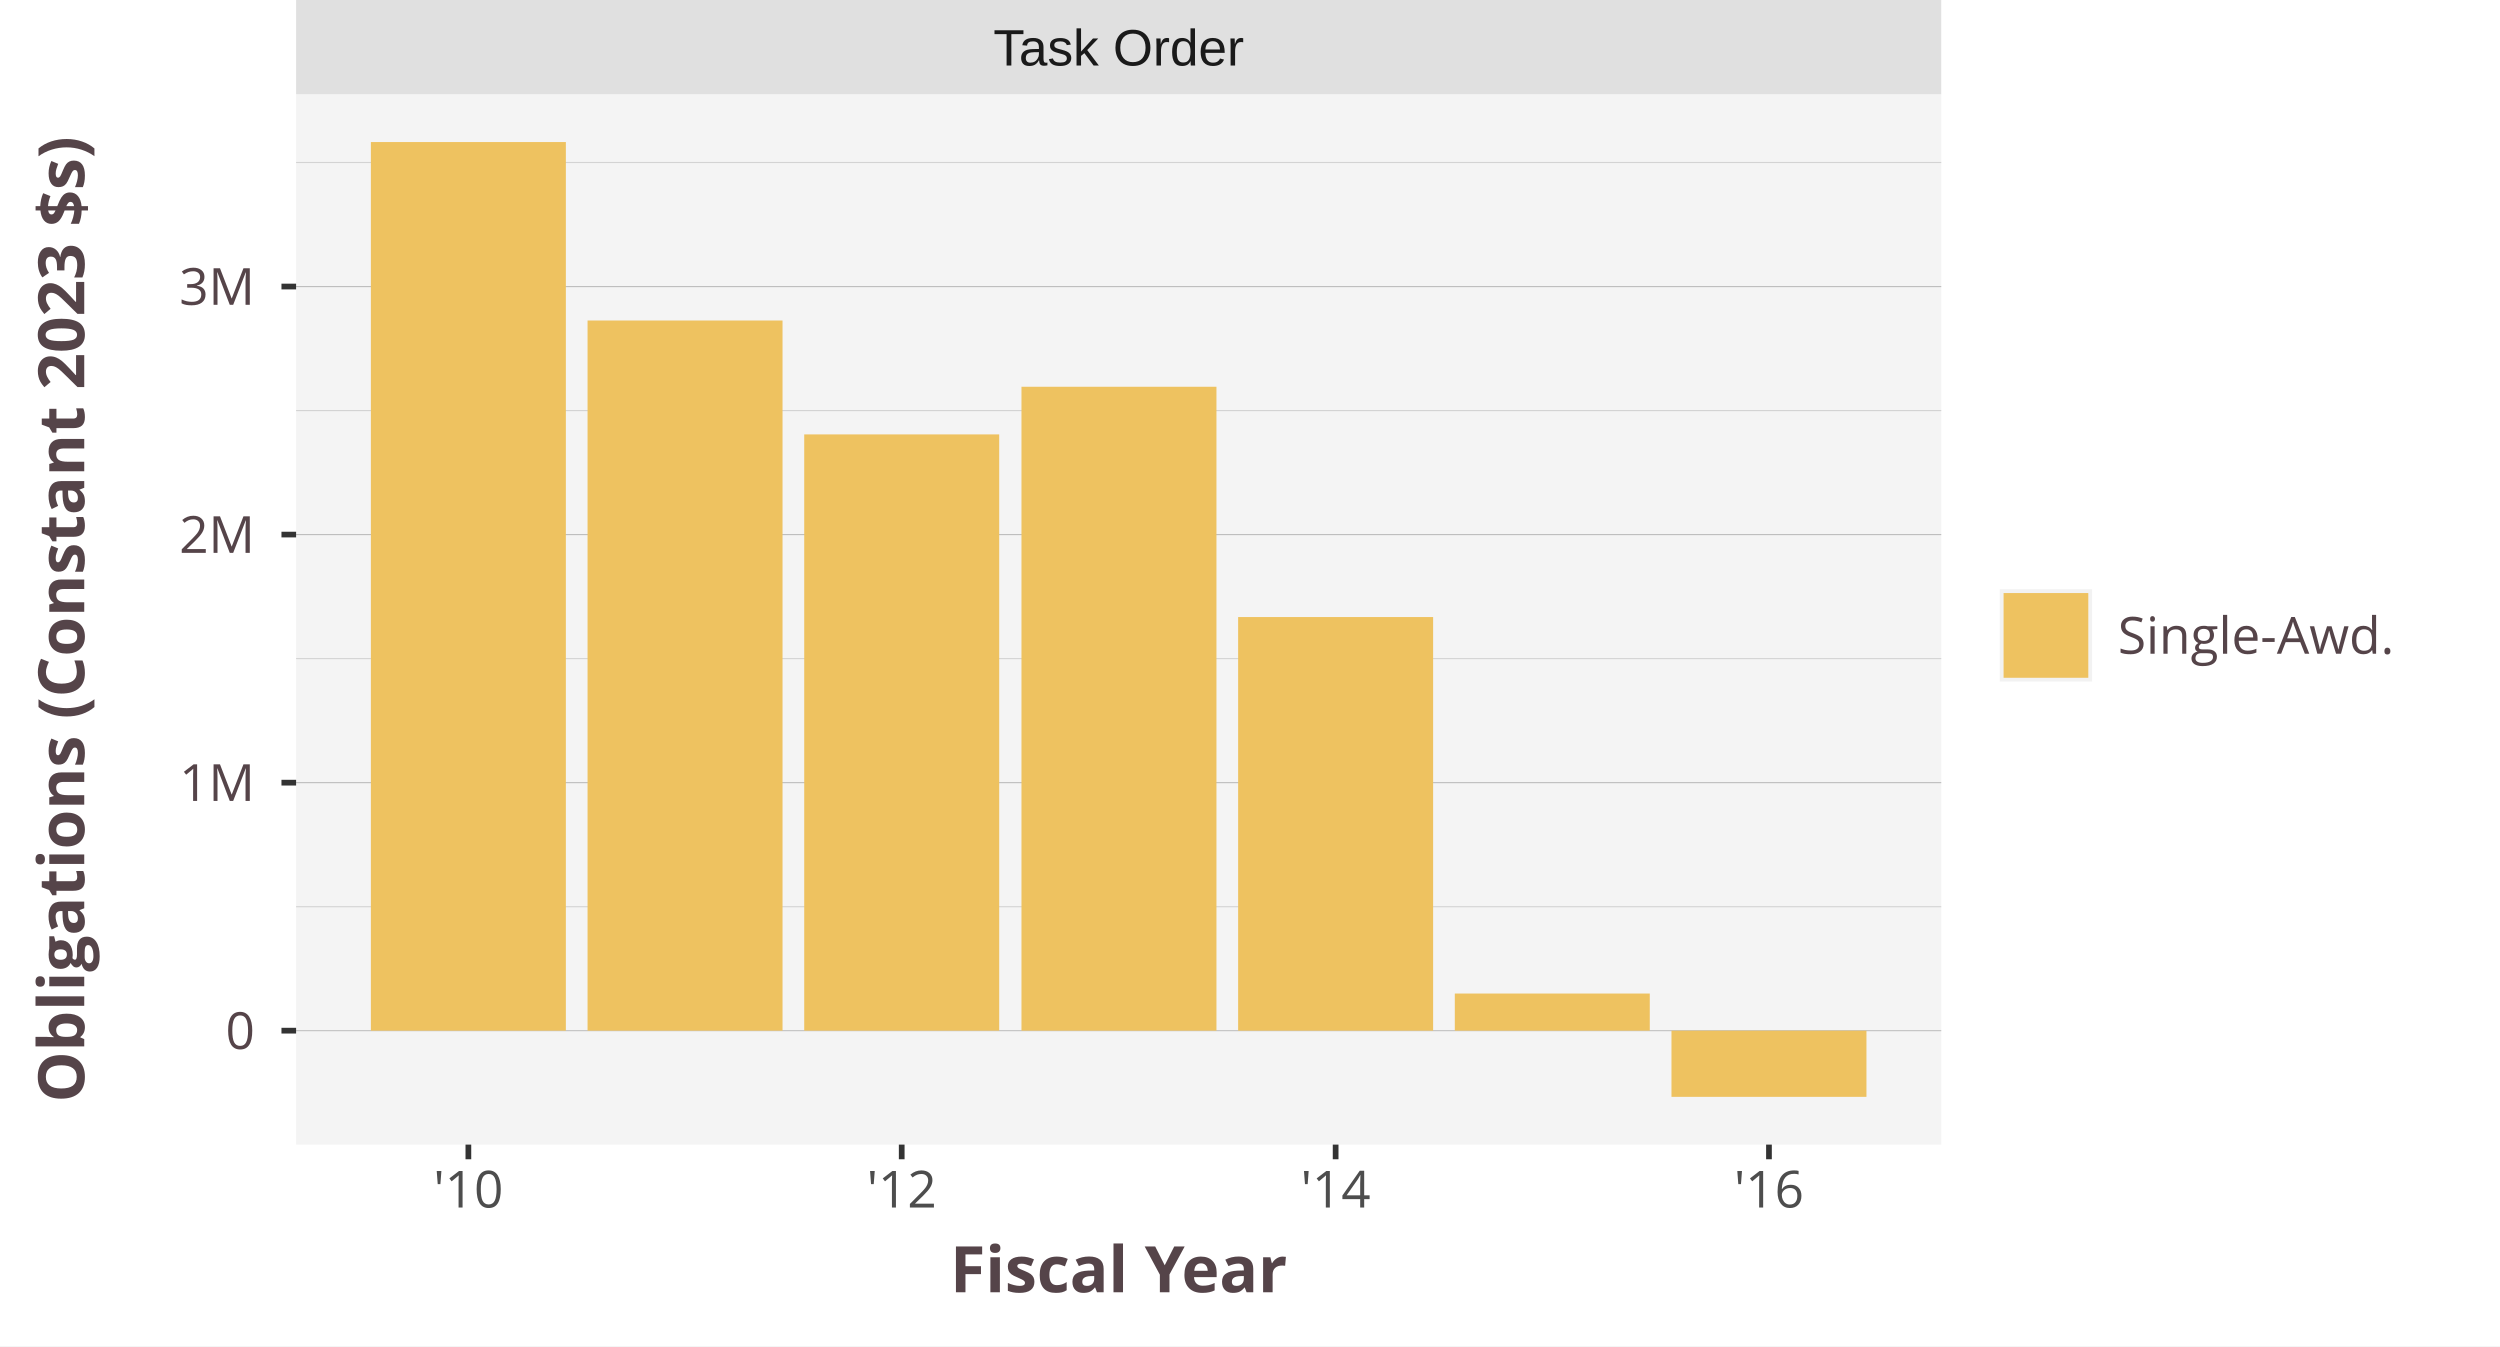
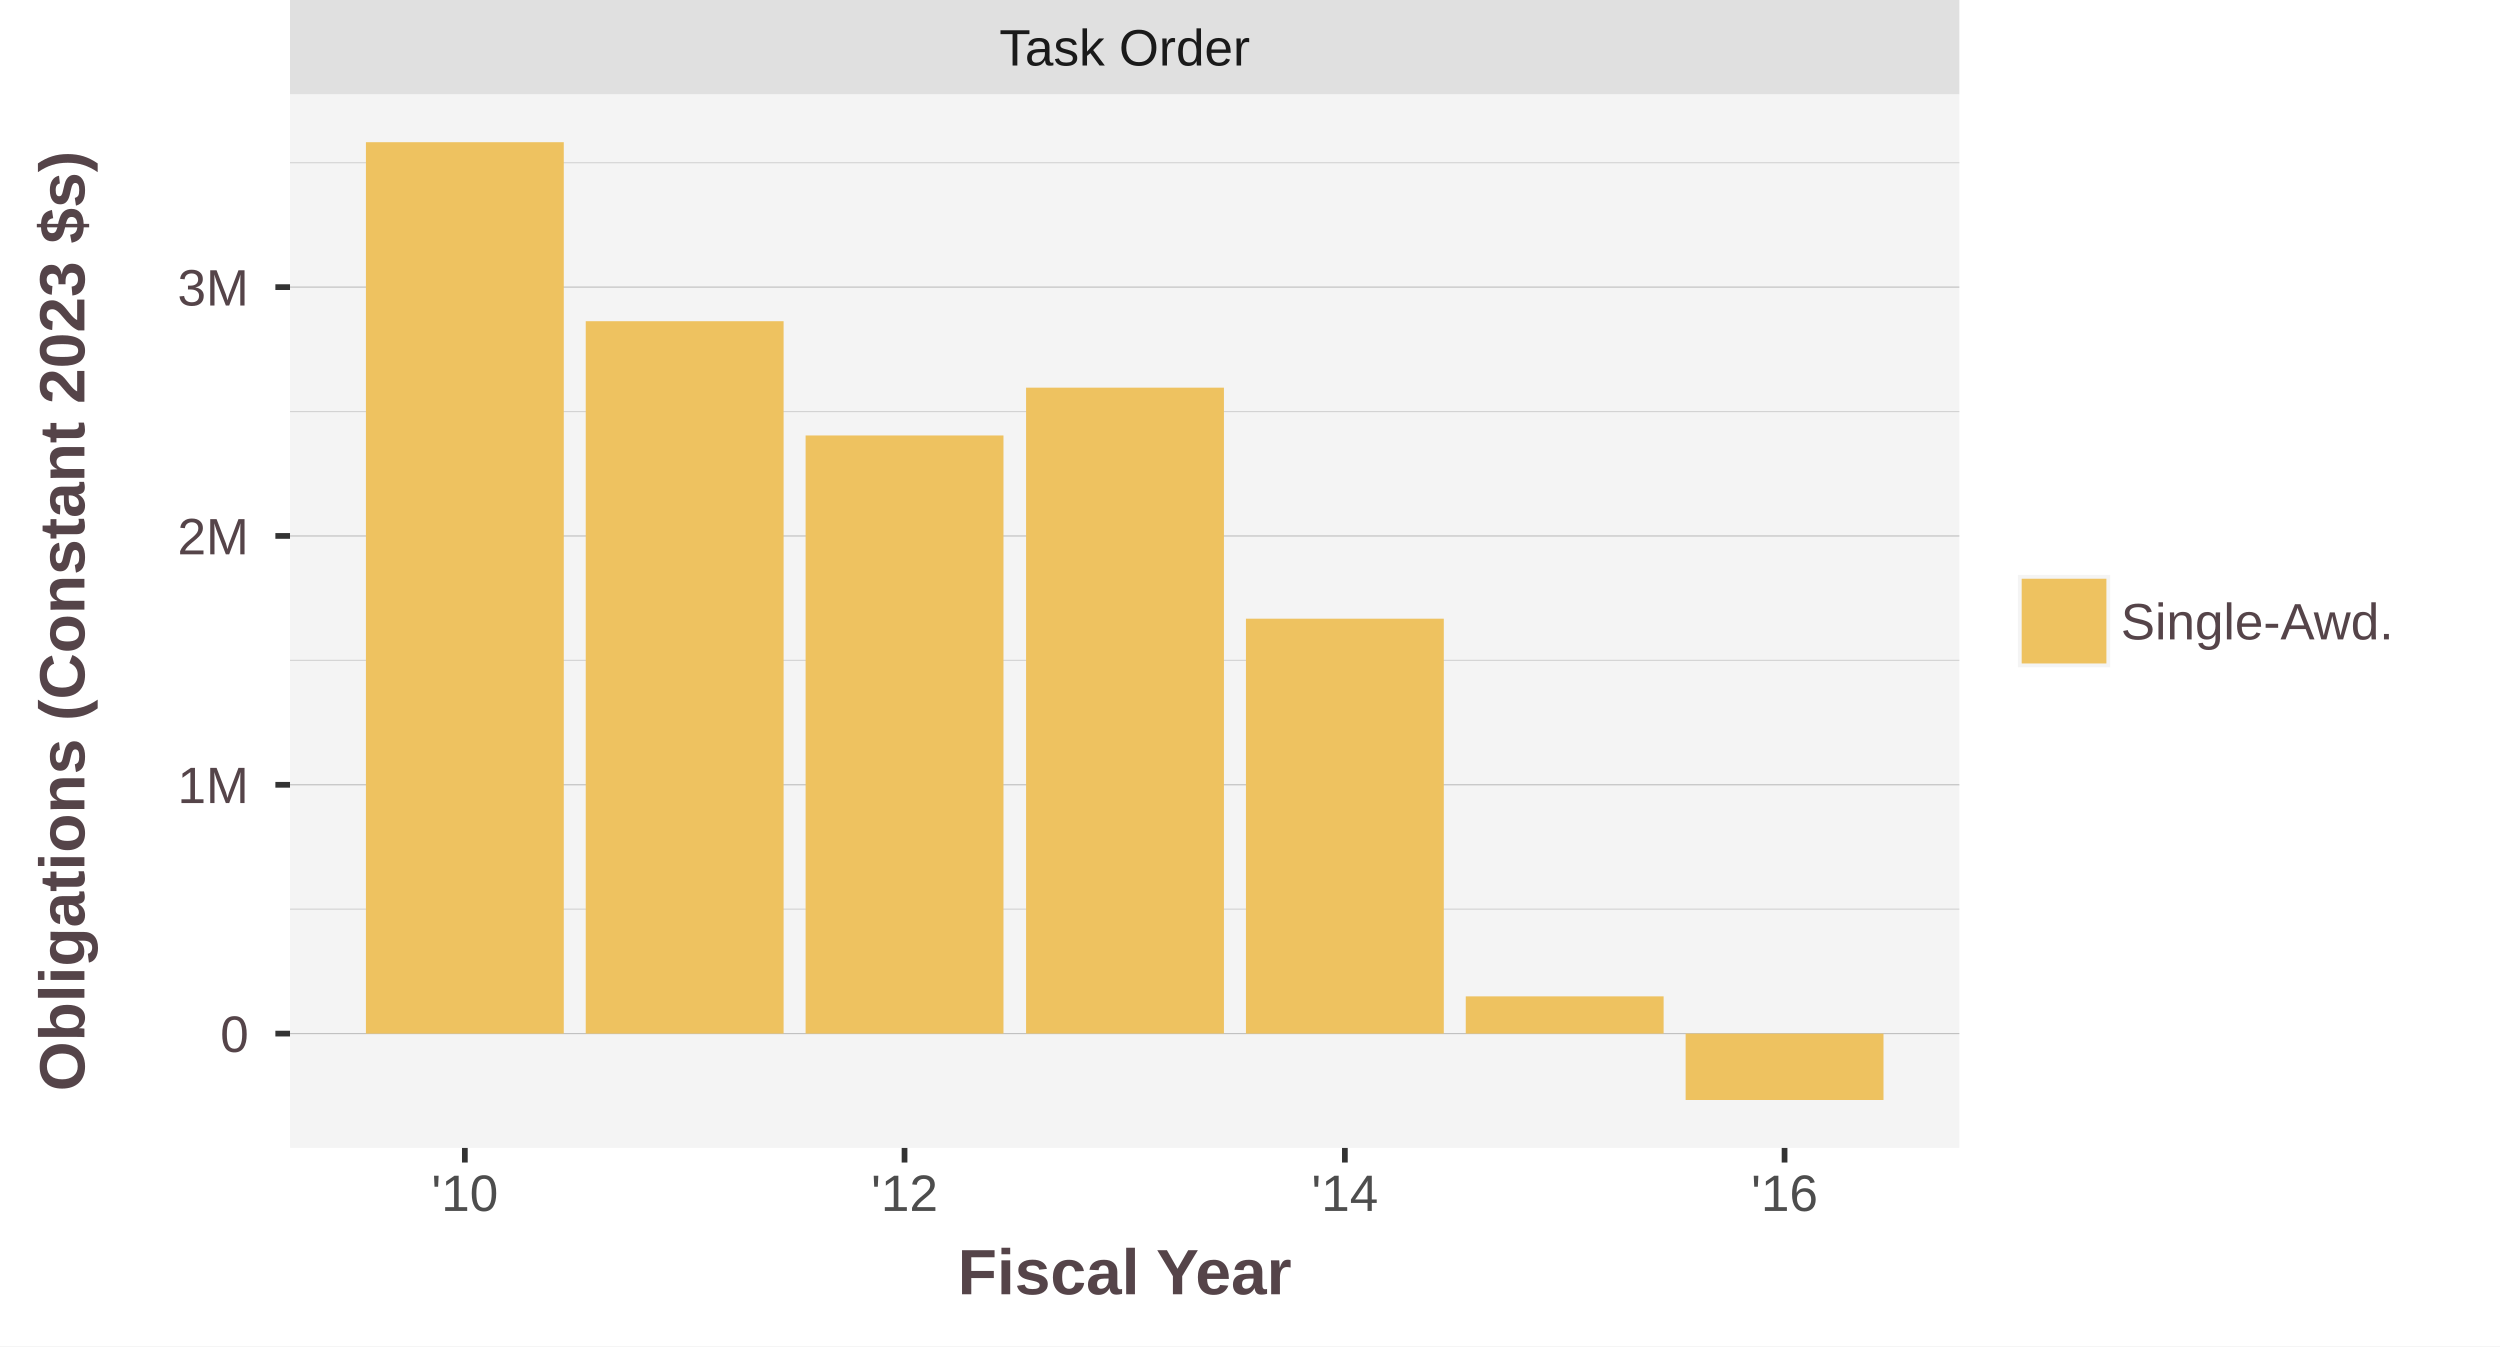
- <svg xmlns="http://www.w3.org/2000/svg" class="svglite" width="468.00pt" height="252.00pt" viewBox="0 0 468.00 252.00">
-   <defs>
-     <style type="text/css">
+ <svg xmlns="http://www.w3.org/2000/svg" width="468.00pt" height="252.00pt" viewBox="0 0 468.00 252.00">
+   <g class="svglite">
+     <defs>
+       <style type="text/css">
    .svglite line, .svglite polyline, .svglite polygon, .svglite path, .svglite rect, .svglite circle {
      fill: none;
      stroke: #000000;
      stroke-linecap: round;
      stroke-linejoin: round;
      stroke-miterlimit: 10.00;
    }
    .svglite text {
      white-space: pre;
    }
+     .svglite g.glyphgroup path {
+       fill: inherit;
+       stroke: none;
+     }
  </style>
-   </defs>
-   <rect width="100%" height="100%" style="stroke: none; fill: #FFFFFF;" />
-   <defs>
-     <clipPath id="cpMC4wMHw0NjguMDB8MC4wMHwyNTIuMDA=">
-       <rect x="0.00" y="0.00" width="468.00" height="252.00" />
-     </clipPath>
-   </defs>
-   <g clip-path="url(#cpMC4wMHw0NjguMDB8MC4wMHwyNTIuMDA=)">
-     <rect x="0.00" y="-0" width="468.00" height="252.00" style="stroke-width: 1.07; stroke: #FFFFFF; fill: #FFFFFF;" />
-   </g>
-   <defs>
-     <clipPath id="cpNTUuNDN8MzYzLjQwfDE3LjY1fDIxNC4yNw==">
-       <rect x="55.43" y="17.65" width="307.97" height="196.62" />
-     </clipPath>
-   </defs>
-   <g clip-path="url(#cpNTUuNDN8MzYzLjQwfDE3LjY1fDIxNC4yNw==)">
-     <rect x="55.43" y="17.65" width="307.97" height="196.62" style="stroke-width: 1.07; stroke: none; fill: #F4F4F4;" />
-     <polyline points="55.43,169.73 363.40,169.73 " style="stroke-width: 0.21; stroke: #D3D3D3; stroke-linecap: butt;" />
-     <polyline points="55.43,123.29 363.40,123.29 " style="stroke-width: 0.21; stroke: #D3D3D3; stroke-linecap: butt;" />
-     <polyline points="55.43,76.86 363.40,76.86 " style="stroke-width: 0.21; stroke: #D3D3D3; stroke-linecap: butt;" />
-     <polyline points="55.43,30.42 363.40,30.42 " style="stroke-width: 0.21; stroke: #D3D3D3; stroke-linecap: butt;" />
-     <polyline points="55.43,192.94 363.40,192.94 " style="stroke-width: 0.21; stroke: #BEBEBE; stroke-linecap: butt;" />
-     <polyline points="55.43,146.51 363.40,146.51 " style="stroke-width: 0.21; stroke: #BEBEBE; stroke-linecap: butt;" />
-     <polyline points="55.43,100.07 363.40,100.07 " style="stroke-width: 0.21; stroke: #BEBEBE; stroke-linecap: butt;" />
-     <polyline points="55.43,53.64 363.40,53.64 " style="stroke-width: 0.21; stroke: #BEBEBE; stroke-linecap: butt;" />
-     <rect x="69.43" y="26.59" width="36.50" height="166.35" style="stroke-width: 1.07; stroke: none; stroke-linecap: butt; stroke-linejoin: miter; fill: #EEC260;" />
-     <rect x="109.99" y="60.00" width="36.50" height="132.94" style="stroke-width: 1.07; stroke: none; stroke-linecap: butt; stroke-linejoin: miter; fill: #EEC260;" />
-     <rect x="150.55" y="81.32" width="36.50" height="111.62" style="stroke-width: 1.07; stroke: none; stroke-linecap: butt; stroke-linejoin: miter; fill: #EEC260;" />
-     <rect x="191.22" y="72.40" width="36.50" height="120.54" style="stroke-width: 1.07; stroke: none; stroke-linecap: butt; stroke-linejoin: miter; fill: #EEC260;" />
-     <rect x="231.78" y="115.51" width="36.50" height="77.43" style="stroke-width: 1.07; stroke: none; stroke-linecap: butt; stroke-linejoin: miter; fill: #EEC260;" />
-     <rect x="272.34" y="185.99" width="36.50" height="6.95" style="stroke-width: 1.07; stroke: none; stroke-linecap: butt; stroke-linejoin: miter; fill: #EEC260;" />
-     <rect x="312.90" y="192.94" width="36.50" height="12.39" style="stroke-width: 1.07; stroke: none; stroke-linecap: butt; stroke-linejoin: miter; fill: #EEC260;" />
-   </g>
-   <g clip-path="url(#cpMC4wMHw0NjguMDB8MC4wMHwyNTIuMDA=)">
+     </defs>
+     <rect width="100%" height="100%" style="stroke: none; fill: #FFFFFF;" />
+     <defs>
+       <clipPath id="cpMC4wMHw0NjguMDB8MC4wMHwyNTIuMDA=">
+         <rect x="0.00" y="0.00" width="468.00" height="252.00" />
+       </clipPath>
+     </defs>
+     <g clip-path="url(#cpMC4wMHw0NjguMDB8MC4wMHwyNTIuMDA=)">
+       <rect x="0.00" y="0.00" width="468.00" height="252.00" style="stroke-width: 1.07; stroke: #FFFFFF; fill: #FFFFFF;" />
+     </g>
+     <defs>
+       <clipPath id="cpNTQuMjl8MzY2Ljc5fDE3LjY1fDIxNC44OQ==">
+         <rect x="54.29" y="17.65" width="312.50" height="197.23" />
+       </clipPath>
+     </defs>
+     <g clip-path="url(#cpNTQuMjl8MzY2Ljc5fDE3LjY1fDIxNC44OQ==)">
+       <rect x="54.29" y="17.65" width="312.50" height="197.23" style="stroke-width: 1.07; stroke: none; fill: #F4F4F4;" />
+       <polyline points="54.29,170.20 366.79,170.20 " style="stroke-width: 0.21; stroke: #D3D3D3; stroke-linecap: butt;" />
+       <polyline points="54.29,123.62 366.79,123.62 " style="stroke-width: 0.21; stroke: #D3D3D3; stroke-linecap: butt;" />
+       <polyline points="54.29,77.04 366.79,77.04 " style="stroke-width: 0.21; stroke: #D3D3D3; stroke-linecap: butt;" />
+       <polyline points="54.29,30.46 366.79,30.46 " style="stroke-width: 0.21; stroke: #D3D3D3; stroke-linecap: butt;" />
+       <polyline points="54.29,193.49 366.79,193.49 " style="stroke-width: 0.21; stroke: #BEBEBE; stroke-linecap: butt;" />
+       <polyline points="54.29,146.91 366.79,146.91 " style="stroke-width: 0.21; stroke: #BEBEBE; stroke-linecap: butt;" />
+       <polyline points="54.29,100.33 366.79,100.33 " style="stroke-width: 0.21; stroke: #BEBEBE; stroke-linecap: butt;" />
+       <polyline points="54.29,53.75 366.79,53.75 " style="stroke-width: 0.21; stroke: #BEBEBE; stroke-linecap: butt;" />
+       <rect x="68.50" y="26.62" width="37.04" height="166.87" style="stroke-width: 1.07; stroke: none; stroke-linecap: butt; stroke-linejoin: miter; fill: #EEC260;" />
+       <rect x="109.65" y="60.13" width="37.04" height="133.36" style="stroke-width: 1.07; stroke: none; stroke-linecap: butt; stroke-linejoin: miter; fill: #EEC260;" />
+       <rect x="150.81" y="81.52" width="37.04" height="111.97" style="stroke-width: 1.07; stroke: none; stroke-linecap: butt; stroke-linejoin: miter; fill: #EEC260;" />
+       <rect x="192.08" y="72.57" width="37.04" height="120.91" style="stroke-width: 1.07; stroke: none; stroke-linecap: butt; stroke-linejoin: miter; fill: #EEC260;" />
+       <rect x="233.24" y="115.82" width="37.04" height="77.67" style="stroke-width: 1.07; stroke: none; stroke-linecap: butt; stroke-linejoin: miter; fill: #EEC260;" />
+       <rect x="274.39" y="186.52" width="37.04" height="6.97" style="stroke-width: 1.07; stroke: none; stroke-linecap: butt; stroke-linejoin: miter; fill: #EEC260;" />
+       <rect x="315.55" y="193.49" width="37.04" height="12.43" style="stroke-width: 1.07; stroke: none; stroke-linecap: butt; stroke-linejoin: miter; fill: #EEC260;" />
+     </g>
+     <g clip-path="url(#cpMC4wMHw0NjguMDB8MC4wMHwyNTIuMDA=)">
</g>
-   <defs>
-     <clipPath id="cpNTUuNDN8MzYzLjQwfDAuMDB8MTcuNjU=">
-       <rect x="55.43" y="0.00" width="307.97" height="17.65" />
-     </clipPath>
-   </defs>
-   <g clip-path="url(#cpNTUuNDN8MzYzLjQwfDAuMDB8MTcuNjU=)">
-     <rect x="55.43" y="-0" width="307.97" height="17.65" style="stroke-width: 1.07; stroke: none; fill: #E0E0E0;" />
-     <text x="209.42" y="12.26" text-anchor="middle" style="font-size: 9.60px;fill: #1A1A1A; font-family: &quot;Arial&quot;;" textLength="46.91px" lengthAdjust="spacingAndGlyphs">Task Order</text>
-   </g>
-   <g clip-path="url(#cpMC4wMHw0NjguMDB8MC4wMHwyNTIuMDA=)">
-     <polyline points="87.68,217.01 87.68,214.27 " style="stroke-width: 1.07; stroke: #333333; stroke-linecap: butt;" />
-     <polyline points="168.80,217.01 168.80,214.27 " style="stroke-width: 1.07; stroke: #333333; stroke-linecap: butt;" />
-     <polyline points="250.03,217.01 250.03,214.27 " style="stroke-width: 1.07; stroke: #333333; stroke-linecap: butt;" />
-     <polyline points="331.15,217.01 331.15,214.27 " style="stroke-width: 1.07; stroke: #333333; stroke-linecap: butt;" />
-     <text x="87.68" y="226.05" text-anchor="middle" style="font-size: 9.60px;fill: #4D4D4D; font-family: &quot;Open Sans&quot;;" textLength="13.08px" lengthAdjust="spacingAndGlyphs">'10</text>
-     <text x="168.80" y="226.05" text-anchor="middle" style="font-size: 9.60px;fill: #4D4D4D; font-family: &quot;Open Sans&quot;;" textLength="13.08px" lengthAdjust="spacingAndGlyphs">'12</text>
-     <text x="250.03" y="226.05" text-anchor="middle" style="font-size: 9.60px;fill: #4D4D4D; font-family: &quot;Open Sans&quot;;" textLength="13.08px" lengthAdjust="spacingAndGlyphs">'14</text>
-     <text x="331.15" y="226.05" text-anchor="middle" style="font-size: 9.60px;fill: #4D4D4D; font-family: &quot;Open Sans&quot;;" textLength="13.08px" lengthAdjust="spacingAndGlyphs">'16</text>
-     <text x="47.71" y="196.37" text-anchor="end" style="font-size: 9.60px;fill: #554449; font-family: &quot;Open Sans&quot;;" textLength="5.49px" lengthAdjust="spacingAndGlyphs">0</text>
-     <text x="47.71" y="149.93" text-anchor="end" style="font-size: 9.60px;fill: #554449; font-family: &quot;Open Sans&quot;;" textLength="14.11px" lengthAdjust="spacingAndGlyphs">1M</text>
-     <text x="47.71" y="103.50" text-anchor="end" style="font-size: 9.60px;fill: #554449; font-family: &quot;Open Sans&quot;;" textLength="14.11px" lengthAdjust="spacingAndGlyphs">2M</text>
-     <text x="47.71" y="57.06" text-anchor="end" style="font-size: 9.60px;fill: #554449; font-family: &quot;Open Sans&quot;;" textLength="14.11px" lengthAdjust="spacingAndGlyphs">3M</text>
-     <polyline points="52.69,192.94 55.43,192.94 " style="stroke-width: 1.07; stroke: #333333; stroke-linecap: butt;" />
-     <polyline points="52.69,146.51 55.43,146.51 " style="stroke-width: 1.07; stroke: #333333; stroke-linecap: butt;" />
-     <polyline points="52.69,100.07 55.43,100.07 " style="stroke-width: 1.07; stroke: #333333; stroke-linecap: butt;" />
-     <polyline points="52.69,53.64 55.43,53.64 " style="stroke-width: 1.07; stroke: #333333; stroke-linecap: butt;" />
-     <text x="209.42" y="241.91" text-anchor="middle" style="font-size: 12.00px; font-weight: bold;fill: #554449; font-family: &quot;Open Sans&quot;;" textLength="63.71px" lengthAdjust="spacingAndGlyphs">Fiscal Year</text>
-     <text transform="translate(15.77,115.96) rotate(-90)" text-anchor="middle" style="font-size: 12.00px; font-weight: bold;fill: #554449; font-family: &quot;Open Sans&quot;;" textLength="180.95px" lengthAdjust="spacingAndGlyphs">Obligations (Constant 2023 $s)</text>
-     <rect x="374.36" y="104.33" width="75.64" height="23.26" style="stroke-width: 1.07; stroke: none; fill: #FFFFFF;" />
-     <rect x="374.36" y="110.31" width="17.28" height="17.28" style="stroke-width: 1.07; stroke: none; fill: #F2F2F2;" />
-     <rect x="375.07" y="111.02" width="15.86" height="15.86" style="stroke-width: 1.07; stroke: none; stroke-linecap: butt; stroke-linejoin: miter; fill: #EEC260;" />
-     <text x="396.47" y="122.38" style="font-size: 9.60px;fill: #554449; font-family: &quot;Open Sans&quot;;" textLength="51.54px" lengthAdjust="spacingAndGlyphs">Single-Awd.</text>
+     <defs>
+       <clipPath id="cpNTQuMjl8MzY2Ljc5fDAuMDB8MTcuNjU=">
+         <rect x="54.29" y="0.00" width="312.50" height="17.65" />
+       </clipPath>
+     </defs>
+     <g clip-path="url(#cpNTQuMjl8MzY2Ljc5fDAuMDB8MTcuNjU=)">
+       <rect x="54.29" y="-0" width="312.50" height="17.65" style="stroke-width: 1.07; stroke: none; fill: #E0E0E0;" />
+       <text x="210.54" y="12.26" text-anchor="middle" style="font-size: 9.60px;fill: #1A1A1A; font-family: &quot;Arial&quot;;" textLength="46.89px" lengthAdjust="spacingAndGlyphs">Task Order</text>
+     </g>
+     <g clip-path="url(#cpMC4wMHw0NjguMDB8MC4wMHwyNTIuMDA=)">
+       <polyline points="87.02,217.63 87.02,214.89 " style="stroke-width: 1.07; stroke: #333333; stroke-linecap: butt;" />
+       <polyline points="169.33,217.63 169.33,214.89 " style="stroke-width: 1.07; stroke: #333333; stroke-linecap: butt;" />
+       <polyline points="251.76,217.63 251.76,214.89 " style="stroke-width: 1.07; stroke: #333333; stroke-linecap: butt;" />
+       <polyline points="334.07,217.63 334.07,214.89 " style="stroke-width: 1.07; stroke: #333333; stroke-linecap: butt;" />
+       <text x="87.02" y="226.69" text-anchor="middle" style="font-size: 9.60px;fill: #4D4D4D; font-family: &quot;Arial&quot;;" textLength="12.48px" lengthAdjust="spacingAndGlyphs">'10</text>
+       <text x="169.33" y="226.69" text-anchor="middle" style="font-size: 9.60px;fill: #4D4D4D; font-family: &quot;Arial&quot;;" textLength="12.48px" lengthAdjust="spacingAndGlyphs">'12</text>
+       <text x="251.76" y="226.69" text-anchor="middle" style="font-size: 9.60px;fill: #4D4D4D; font-family: &quot;Arial&quot;;" textLength="12.48px" lengthAdjust="spacingAndGlyphs">'14</text>
+       <text x="334.07" y="226.69" text-anchor="middle" style="font-size: 9.60px;fill: #4D4D4D; font-family: &quot;Arial&quot;;" textLength="12.48px" lengthAdjust="spacingAndGlyphs">'16</text>
+       <text x="46.57" y="196.92" text-anchor="end" style="font-size: 9.60px;fill: #554449; font-family: &quot;Arial&quot;;" textLength="5.33px" lengthAdjust="spacingAndGlyphs">0</text>
+       <text x="46.57" y="150.34" text-anchor="end" style="font-size: 9.60px;fill: #554449; font-family: &quot;Arial&quot;;" textLength="13.31px" lengthAdjust="spacingAndGlyphs">1M</text>
+       <text x="46.57" y="103.77" text-anchor="end" style="font-size: 9.60px;fill: #554449; font-family: &quot;Arial&quot;;" textLength="13.31px" lengthAdjust="spacingAndGlyphs">2M</text>
+       <text x="46.57" y="57.19" text-anchor="end" style="font-size: 9.60px;fill: #554449; font-family: &quot;Arial&quot;;" textLength="13.31px" lengthAdjust="spacingAndGlyphs">3M</text>
+       <polyline points="51.55,193.49 54.29,193.49 " style="stroke-width: 1.07; stroke: #333333; stroke-linecap: butt;" />
+       <polyline points="51.55,146.91 54.29,146.91 " style="stroke-width: 1.07; stroke: #333333; stroke-linecap: butt;" />
+       <polyline points="51.55,100.33 54.29,100.33 " style="stroke-width: 1.07; stroke: #333333; stroke-linecap: butt;" />
+       <polyline points="51.55,53.75 54.29,53.75 " style="stroke-width: 1.07; stroke: #333333; stroke-linecap: butt;" />
+       <text x="210.54" y="242.28" text-anchor="middle" style="font-size: 12.00px; font-weight: bold;fill: #554449; font-family: &quot;Arial&quot;;" textLength="62.47px" lengthAdjust="spacingAndGlyphs">Fiscal Year</text>
+       <text transform="translate(15.80,116.27) rotate(-90)" text-anchor="middle" style="font-size: 12.00px; font-weight: bold;fill: #554449; font-family: &quot;Arial&quot;;" textLength="175.98px" lengthAdjust="spacingAndGlyphs">Obligations (Constant 2023 $s)</text>
+       <rect x="377.75" y="107.63" width="72.25" height="17.28" style="stroke-width: 1.07; stroke: none; fill: #FFFFFF;" />
+       <rect x="377.75" y="107.63" width="17.28" height="17.28" style="stroke-width: 1.07; stroke: none; fill: #F4F4F4;" />
+       <rect x="378.46" y="108.34" width="15.86" height="15.86" style="stroke-width: 1.07; stroke: none; stroke-linecap: butt; stroke-linejoin: miter; fill: #EEC260;" />
+       <text x="397.02" y="119.70" style="font-size: 9.60px;fill: #554449; font-family: &quot;Arial&quot;;" textLength="50.98px" lengthAdjust="spacingAndGlyphs">Single-Awd.</text>
+     </g>
  </g>
</svg>
